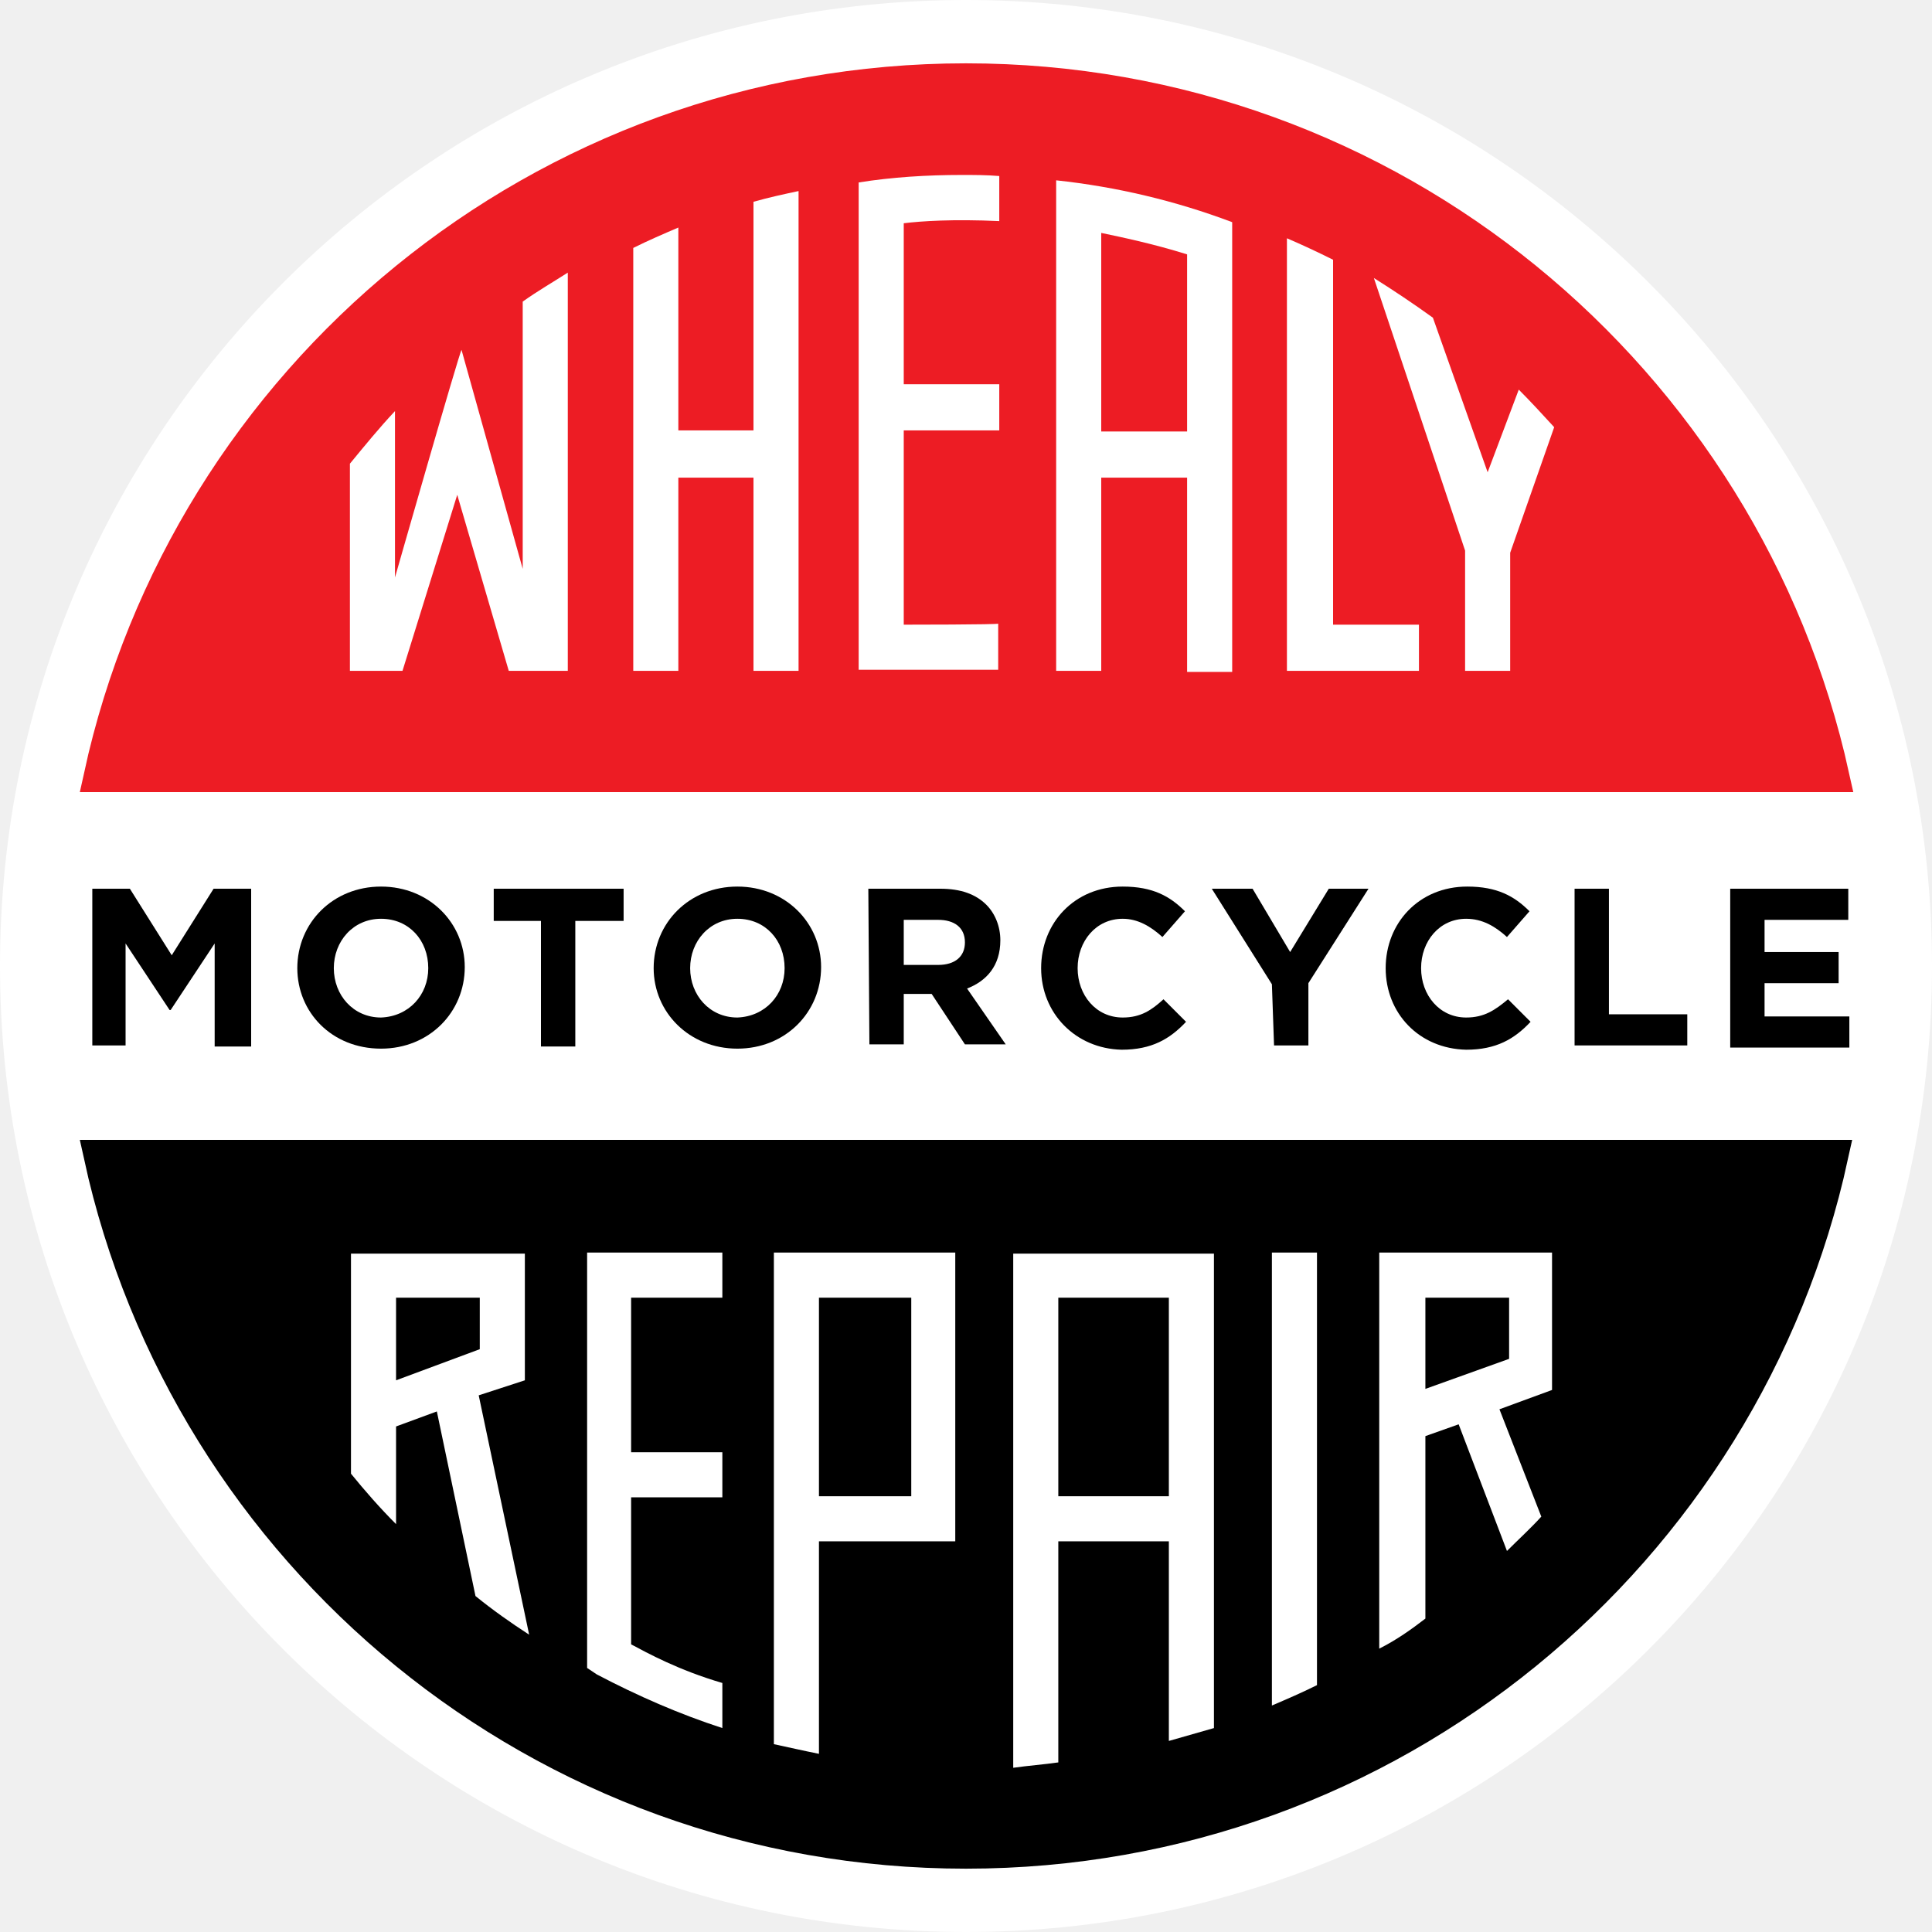
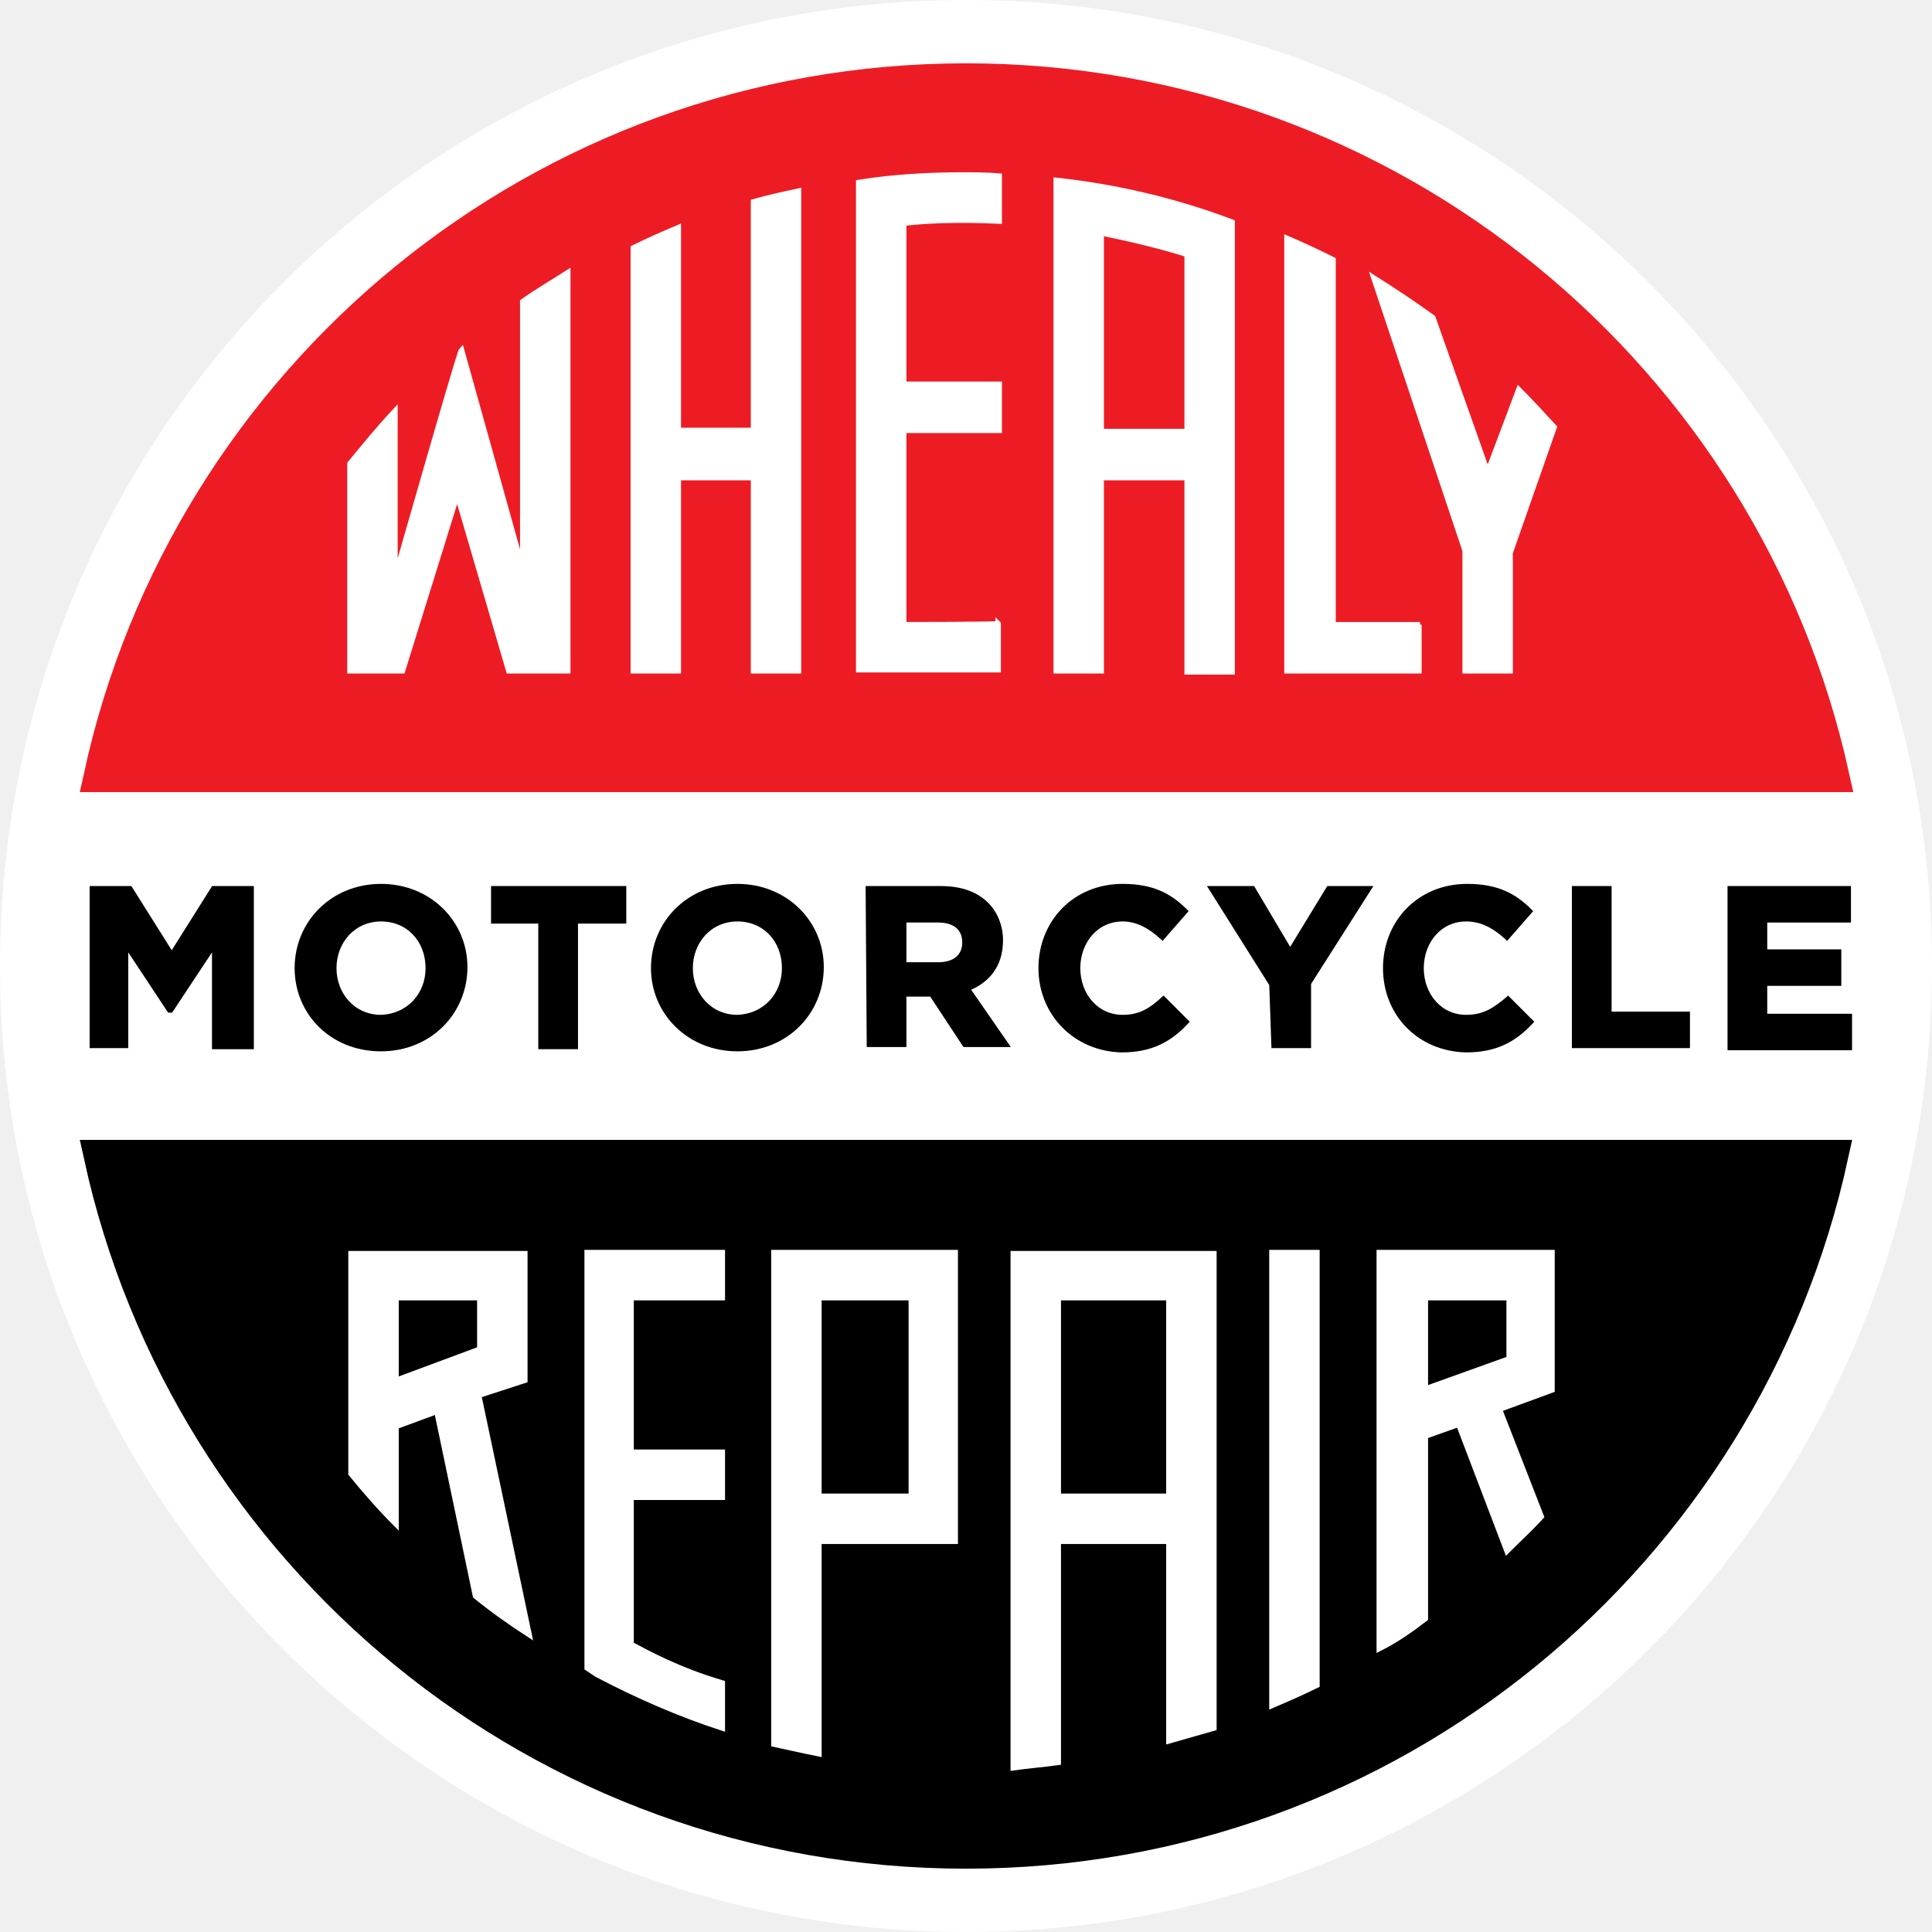
<svg xmlns="http://www.w3.org/2000/svg" version="1.1" id="Layer_1" x="0px" y="0px" viewBox="0 0 180 180" style="enable-background:new 0 0 180 180;" xml:space="preserve">
  <style type="text/css">
	.st0{fill:#FFFFFF;stroke:#FFFFFF;stroke-width:3;stroke-miterlimit:10;}
	.st1{stroke:#000000;stroke-width:3;stroke-miterlimit:10;}
	.st2{fill:#ED1C24;stroke:#ED1C24;stroke-width:3;stroke-miterlimit:10;}
- 	.st3{fill:#FFFFFF;}
+ 	.st3{stroke:#000000;stroke-width:0.5;stroke-miterlimit:10;}
+ 	.st4{fill:#FFFFFF;stroke:#FFFFFF;stroke-width:0.5;stroke-miterlimit:10;}
</style>
  <ellipse id="whitecircle" class="st0" cx="90" cy="90" rx="88.5" ry="88.5" />
  <path id="blackhalfcircle" class="st1" d="M90,172.6c39.6,0,72.6-27.8,80.7-64.9H9.3C17.4,144.8,50.4,172.6,90,172.6z" />
  <path id="redhalfcircle" class="st2" d="M90,7.4c-39.6,0-72.6,27.8-80.7,64.9h161.5C162.6,35.2,129.6,7.4,90,7.4z" />
  <g id="moto_x5F_txt">
-     <path d="M8.6,82.8h3.5l3.9,6.2l3.9-6.2h3.5v14.7H20v-9.6l-4.1,6.2h-0.1l-4.1-6.2v9.5H8.6V82.8z" />
-     <path d="M27.7,90.2L27.7,90.2c0-4.2,3.3-7.6,7.8-7.6s7.8,3.4,7.8,7.5v0c0,4.2-3.3,7.6-7.8,7.6C30.9,97.7,27.7,94.3,27.7,90.2z    M39.9,90.2L39.9,90.2c0-2.6-1.8-4.6-4.4-4.6c-2.6,0-4.4,2.1-4.4,4.6v0c0,2.5,1.8,4.6,4.4,4.6C38.1,94.7,39.9,92.7,39.9,90.2z" />
-     <path d="M50.5,85.8H46v-3h12.1v3h-4.5v11.7h-3.2V85.8z" />
-     <path d="M60.9,90.2L60.9,90.2c0-4.2,3.3-7.6,7.8-7.6c4.5,0,7.8,3.4,7.8,7.5v0c0,4.2-3.3,7.6-7.8,7.6C64.2,97.7,60.9,94.3,60.9,90.2   z M73.1,90.2L73.1,90.2c0-2.6-1.8-4.6-4.4-4.6c-2.6,0-4.4,2.1-4.4,4.6v0c0,2.5,1.8,4.6,4.4,4.6C71.3,94.7,73.1,92.7,73.1,90.2z" />
-     <path d="M80.9,82.8h6.7c1.9,0,3.3,0.5,4.3,1.5c0.8,0.8,1.3,2,1.3,3.3v0c0,2.4-1.3,3.8-3.1,4.5l3.6,5.2h-3.8l-3.1-4.7h-0.1h-2.5v4.7   h-3.2L80.9,82.8L80.9,82.8z M87.4,89.9c1.6,0,2.5-0.8,2.5-2.1v0c0-1.4-1-2.1-2.5-2.1h-3.2v4.2C84.1,89.9,87.4,89.9,87.4,89.9z" />
-     <path d="M97,90.2L97,90.2c0-4.2,3.1-7.6,7.6-7.6c2.8,0,4.4,0.9,5.8,2.3l-2.1,2.4c-1.1-1-2.3-1.7-3.7-1.7c-2.5,0-4.2,2.1-4.2,4.6v0   c0,2.5,1.7,4.6,4.2,4.6c1.7,0,2.7-0.7,3.8-1.7l2.1,2.1c-1.5,1.6-3.2,2.6-6,2.6C100.2,97.7,97,94.4,97,90.2z" />
-     <path d="M118.5,91.7l-5.6-8.9h3.8l3.5,5.9l3.6-5.9h3.7l-5.6,8.8v5.8h-3.2L118.5,91.7L118.5,91.7z" />
-     <path d="M129.1,90.2L129.1,90.2c0-4.2,3.1-7.6,7.6-7.6c2.8,0,4.4,0.9,5.8,2.3l-2.1,2.4c-1.1-1-2.3-1.7-3.8-1.7   c-2.5,0-4.2,2.1-4.2,4.6v0c0,2.5,1.7,4.6,4.2,4.6c1.7,0,2.7-0.7,3.9-1.7l2.1,2.1c-1.5,1.6-3.2,2.6-6,2.6   C132.2,97.7,129.1,94.4,129.1,90.2z" />
-     <path d="M146.7,82.8h3.2v11.7h7.3v2.9h-10.5L146.7,82.8L146.7,82.8z" />
-     <path d="M161.2,82.8h11v2.9h-7.8v3h6.9v2.9h-6.9v3.1h7.9v2.9h-11.1V82.8z" />
+     <path class="st3" d="M8.6,82.8h3.5L16,89l3.9-6.2h3.5v14.7H20v-9.6l-4.1,6.2h-0.1l-4.1-6.2v9.5H8.6V82.8z" />
+     <path class="st3" d="M27.7,90.2L27.7,90.2c0-4.2,3.3-7.6,7.8-7.6s7.8,3.4,7.8,7.5l0,0c0,4.2-3.3,7.6-7.8,7.6   C30.9,97.7,27.7,94.3,27.7,90.2z M39.9,90.2L39.9,90.2c0-2.6-1.8-4.6-4.4-4.6c-2.6,0-4.4,2.1-4.4,4.6l0,0c0,2.5,1.8,4.6,4.4,4.6   C38.1,94.7,39.9,92.7,39.9,90.2z" />
+     <path class="st3" d="M50.5,85.8H46v-3h12.1v3h-4.5v11.7h-3.2V85.8H50.5z" />
+     <path class="st3" d="M60.9,90.2L60.9,90.2c0-4.2,3.3-7.6,7.8-7.6s7.8,3.4,7.8,7.5l0,0c0,4.2-3.3,7.6-7.8,7.6   C64.2,97.7,60.9,94.3,60.9,90.2z M73.1,90.2L73.1,90.2c0-2.6-1.8-4.6-4.4-4.6s-4.4,2.1-4.4,4.6l0,0c0,2.5,1.8,4.6,4.4,4.6   C71.3,94.7,73.1,92.7,73.1,90.2z" />
+     <path class="st3" d="M80.9,82.8h6.7c1.9,0,3.3,0.5,4.3,1.5c0.8,0.8,1.3,2,1.3,3.3l0,0c0,2.4-1.3,3.8-3.1,4.5l3.6,5.2h-3.8l-3.1-4.7   h-0.1h-2.5v4.7H81L80.9,82.8L80.9,82.8z M87.4,89.9c1.6,0,2.5-0.8,2.5-2.1l0,0c0-1.4-1-2.1-2.5-2.1h-3.2v4.2   C84.1,89.9,87.4,89.9,87.4,89.9z" />
+     <path class="st3" d="M97,90.2L97,90.2c0-4.2,3.1-7.6,7.6-7.6c2.8,0,4.4,0.9,5.8,2.3l-2.1,2.4c-1.1-1-2.3-1.7-3.7-1.7   c-2.5,0-4.2,2.1-4.2,4.6l0,0c0,2.5,1.7,4.6,4.2,4.6c1.7,0,2.7-0.7,3.8-1.7l2.1,2.1c-1.5,1.6-3.2,2.6-6,2.6   C100.2,97.7,97,94.4,97,90.2z" />
+     <path class="st3" d="M118.5,91.7l-5.6-8.9h3.8l3.5,5.9l3.6-5.9h3.7l-5.6,8.8v5.8h-3.2L118.5,91.7L118.5,91.7z" />
+     <path class="st3" d="M129.1,90.2L129.1,90.2c0-4.2,3.1-7.6,7.6-7.6c2.8,0,4.4,0.9,5.8,2.3l-2.1,2.4c-1.1-1-2.3-1.7-3.8-1.7   c-2.5,0-4.2,2.1-4.2,4.6l0,0c0,2.5,1.7,4.6,4.2,4.6c1.7,0,2.7-0.7,3.9-1.7l2.1,2.1c-1.5,1.6-3.2,2.6-6,2.6   C132.2,97.7,129.1,94.4,129.1,90.2z" />
+     <path class="st3" d="M146.7,82.8h3.2v11.7h7.3v2.9h-10.5V82.8L146.7,82.8z" />
+     <path class="st3" d="M161.2,82.8h11v2.9h-7.8v3h6.9v2.9h-6.9v3.1h7.9v2.9h-11.1L161.2,82.8L161.2,82.8z" />
  </g>
  <g id="whealy_x5F_txt">
-     <path class="st3" d="M84.2,58.2V40.1h8.9v-4.3h-8.9l0-15c1.6-0.2,4.6-0.4,8.9-0.2v-4.2c-1.2-0.1-2.3-0.1-3.5-0.1   c-3.2,0-6.5,0.2-9.6,0.7v45.4h13v-4.3C93.1,58.2,84.2,58.2,84.2,58.2z" />
-     <path class="st3" d="M132.3,58.2h-8.1V24.2c-1.4-0.7-2.9-1.4-4.3-2v40.3h12.3V58.2z" />
-     <path class="st3" d="M48.7,28.1V53L43,32.6c-0.2,0.2-6.2,21.2-6.2,21.2V38.3c-1.5,1.6-2.8,3.2-4.2,4.9v19.3h4.9l5.1-16.4l4.8,16.4   h5.5V25.4C51.5,26.3,50.1,27.1,48.7,28.1z" />
-     <path class="st3" d="M63.2,62.5v-18h7v18h4.2V17.8c-1.4,0.3-2.8,0.6-4.2,1v21.3h-7V21.2c-1.4,0.6-2.8,1.2-4.2,1.9v39.4   C59,62.5,63.2,62.5,63.2,62.5z" />
-     <path class="st3" d="M98.4,16.8v45.7h4.2v-18h8v18.1h4.2V20.7C109.5,18.7,104,17.4,98.4,16.8z M102.6,40.2V21.7c1.9,0.4,4.8,1,8,2   v16.5L102.6,40.2L102.6,40.2z" />
-     <path class="st3" d="M136.5,62.5h4.2v-11l4.1-11.7c-1.1-1.2-2.2-2.4-3.3-3.5l-2.9,7.7l-5.1-14.4c-1.8-1.3-3.6-2.5-5.5-3.7l8.5,25.4   L136.5,62.5L136.5,62.5z" />
+     <path class="st4" d="M84.2,58.2V40.1h8.9v-4.3h-8.9v-15c1.6-0.2,4.6-0.4,8.9-0.2v-4.2c-1.2-0.1-2.3-0.1-3.5-0.1   c-3.2,0-6.5,0.2-9.6,0.7v45.4h13v-4.3C93.1,58.2,84.2,58.2,84.2,58.2z" />
+     <path class="st4" d="M132.3,58.2h-8.1v-34c-1.4-0.7-2.9-1.4-4.3-2v40.3h12.3v-4.3H132.3z" />
+     <path class="st4" d="M48.7,28.1V53L43,32.6c-0.2,0.2-6.2,21.2-6.2,21.2V38.3c-1.5,1.6-2.8,3.2-4.2,4.9v19.3h4.9l5.1-16.4l4.8,16.4   h5.5V25.4C51.5,26.3,50.1,27.1,48.7,28.1z" />
+     <path class="st4" d="M63.2,62.5v-18h7v18h4.2V17.8c-1.4,0.3-2.8,0.6-4.2,1v21.3h-7V21.2c-1.4,0.6-2.8,1.2-4.2,1.9v39.4   C59,62.5,63.2,62.5,63.2,62.5z" />
+     <path class="st4" d="M98.4,16.8v45.7h4.2v-18h8v18.1h4.2V20.7C109.5,18.7,104,17.4,98.4,16.8z M102.6,40.2V21.7c1.9,0.4,4.8,1,8,2   v16.5H102.6L102.6,40.2z" />
+     <path class="st4" d="M136.5,62.5h4.2v-11l4.1-11.7c-1.1-1.2-2.2-2.4-3.3-3.5l-2.9,7.7l-5.1-14.4c-1.8-1.3-3.6-2.5-5.5-3.7l8.5,25.4   V62.5L136.5,62.5z" />
  </g>
  <g id="repair_x5F_txt">
-     <path class="st3" d="M48.9,128.6v-11.8H32.7v20.5c1.3,1.6,2.7,3.2,4.2,4.7v-9.2l0,0.1l3.8-1.4l3.6,17.2c1.6,1.3,3.3,2.5,5,3.6   l-4.7-22.3L48.9,128.6z M44.7,125.7l-7.8,2.9v-7.7h7.8V125.7z" />
-     <path class="st3" d="M122.7,157v-40.3h-4.2v42.2C119.9,158.3,121.3,157.7,122.7,157z" />
-     <path class="st3" d="M67.3,156.8c-4.1-1.2-7-2.8-8.5-3.6v-13.7h8.5v-4.2h-8.5v-14.4h8.5v-4.2H54.7v38.7l0.9,0.6   c3.8,2,7.7,3.7,11.7,5V156.8z" />
-     <path class="st3" d="M98.6,164.2v-20.6h10.3v18.6c1.4-0.4,2.8-0.8,4.2-1.2v-44.2H94.4v47.9C95.8,164.5,97.2,164.4,98.6,164.2z    M98.6,120.9h10.3v18.5H98.6V120.9z" />
-     <path class="st3" d="M132.8,150.8v-17.1l0,0.1l3.1-1.1l4.5,11.8c1.1-1.1,2.2-2.1,3.2-3.2l-3.9-10l4.9-1.8v-12.8h-16.1v36.9   C130.1,152.8,131.5,151.8,132.8,150.8z M132.8,120.9h7.8v5.7l-7.8,2.8V120.9z" />
-     <path class="st3" d="M76.3,163.4v-19.8H89v-26.9H76.3h-4.2v45.8C73.5,162.8,74.8,163.1,76.3,163.4z M76.3,120.9h8.6v18.5h-8.6   C76.3,139.4,76.3,120.9,76.3,120.9z" />
+     <path class="st4" d="M48.9,128.6v-11.8H32.7v20.5c1.3,1.6,2.7,3.2,4.2,4.7v-9.2v0.1l3.8-1.4l3.6,17.2c1.6,1.3,3.3,2.5,5,3.6   L44.6,130L48.9,128.6z M44.7,125.7l-7.8,2.9v-7.7h7.8V125.7z" />
+     <path class="st4" d="M122.7,157v-40.3h-4.2v42.2C119.9,158.3,121.3,157.7,122.7,157z" />
+     <path class="st4" d="M67.3,156.8c-4.1-1.2-7-2.8-8.5-3.6v-13.7h8.5v-4.2h-8.5v-14.4h8.5v-4.2H54.7v38.7l0.9,0.6   c3.8,2,7.7,3.7,11.7,5V156.8z" />
+     <path class="st4" d="M98.6,164.2v-20.6h10.3v18.6c1.4-0.4,2.8-0.8,4.2-1.2v-44.2H94.4v47.9C95.8,164.5,97.2,164.4,98.6,164.2z    M98.6,120.9h10.3v18.5H98.6V120.9z" />
+     <path class="st4" d="M132.8,150.8v-17.1v0.1l3.1-1.1l4.5,11.8c1.1-1.1,2.2-2.1,3.2-3.2l-3.9-10l4.9-1.8v-12.8h-16.1v36.9   C130.1,152.8,131.5,151.8,132.8,150.8z M132.8,120.9h7.8v5.7l-7.8,2.8V120.9z" />
+     <path class="st4" d="M76.3,163.4v-19.8H89v-26.9H76.3h-4.2v45.8C73.5,162.8,74.8,163.1,76.3,163.4z M76.3,120.9h8.6v18.5h-8.6   V120.9z" />
  </g>
</svg>
